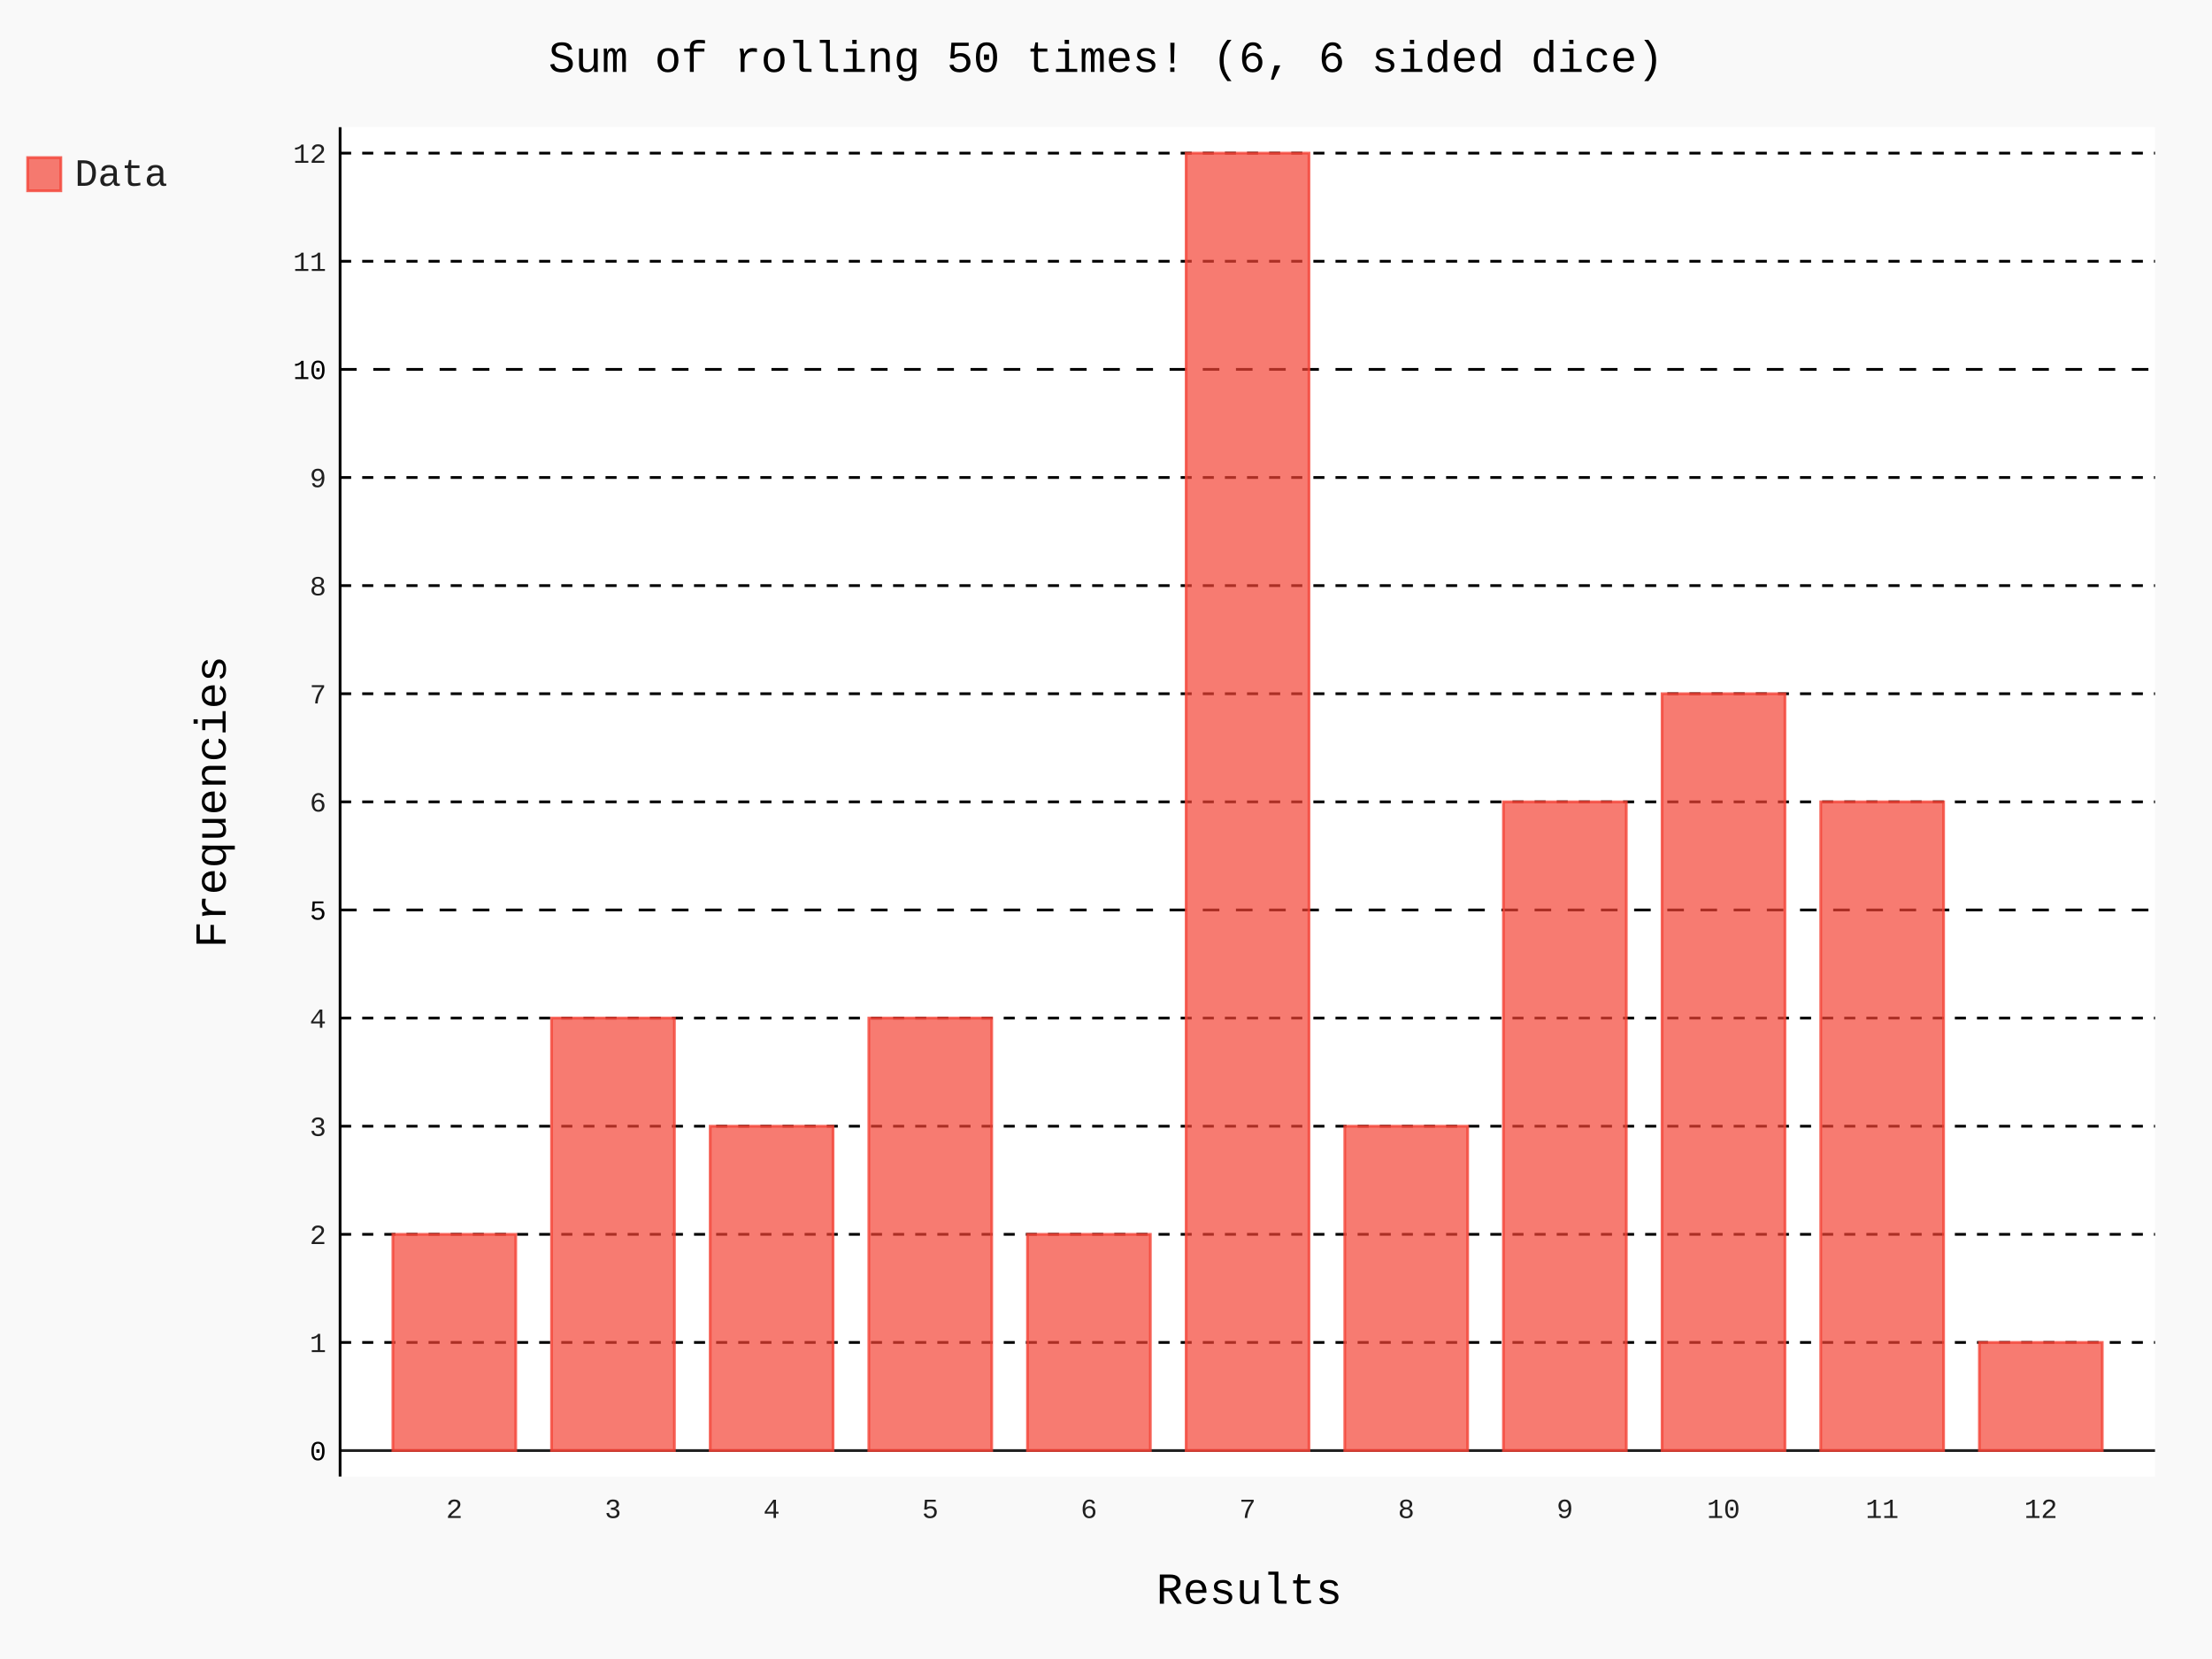
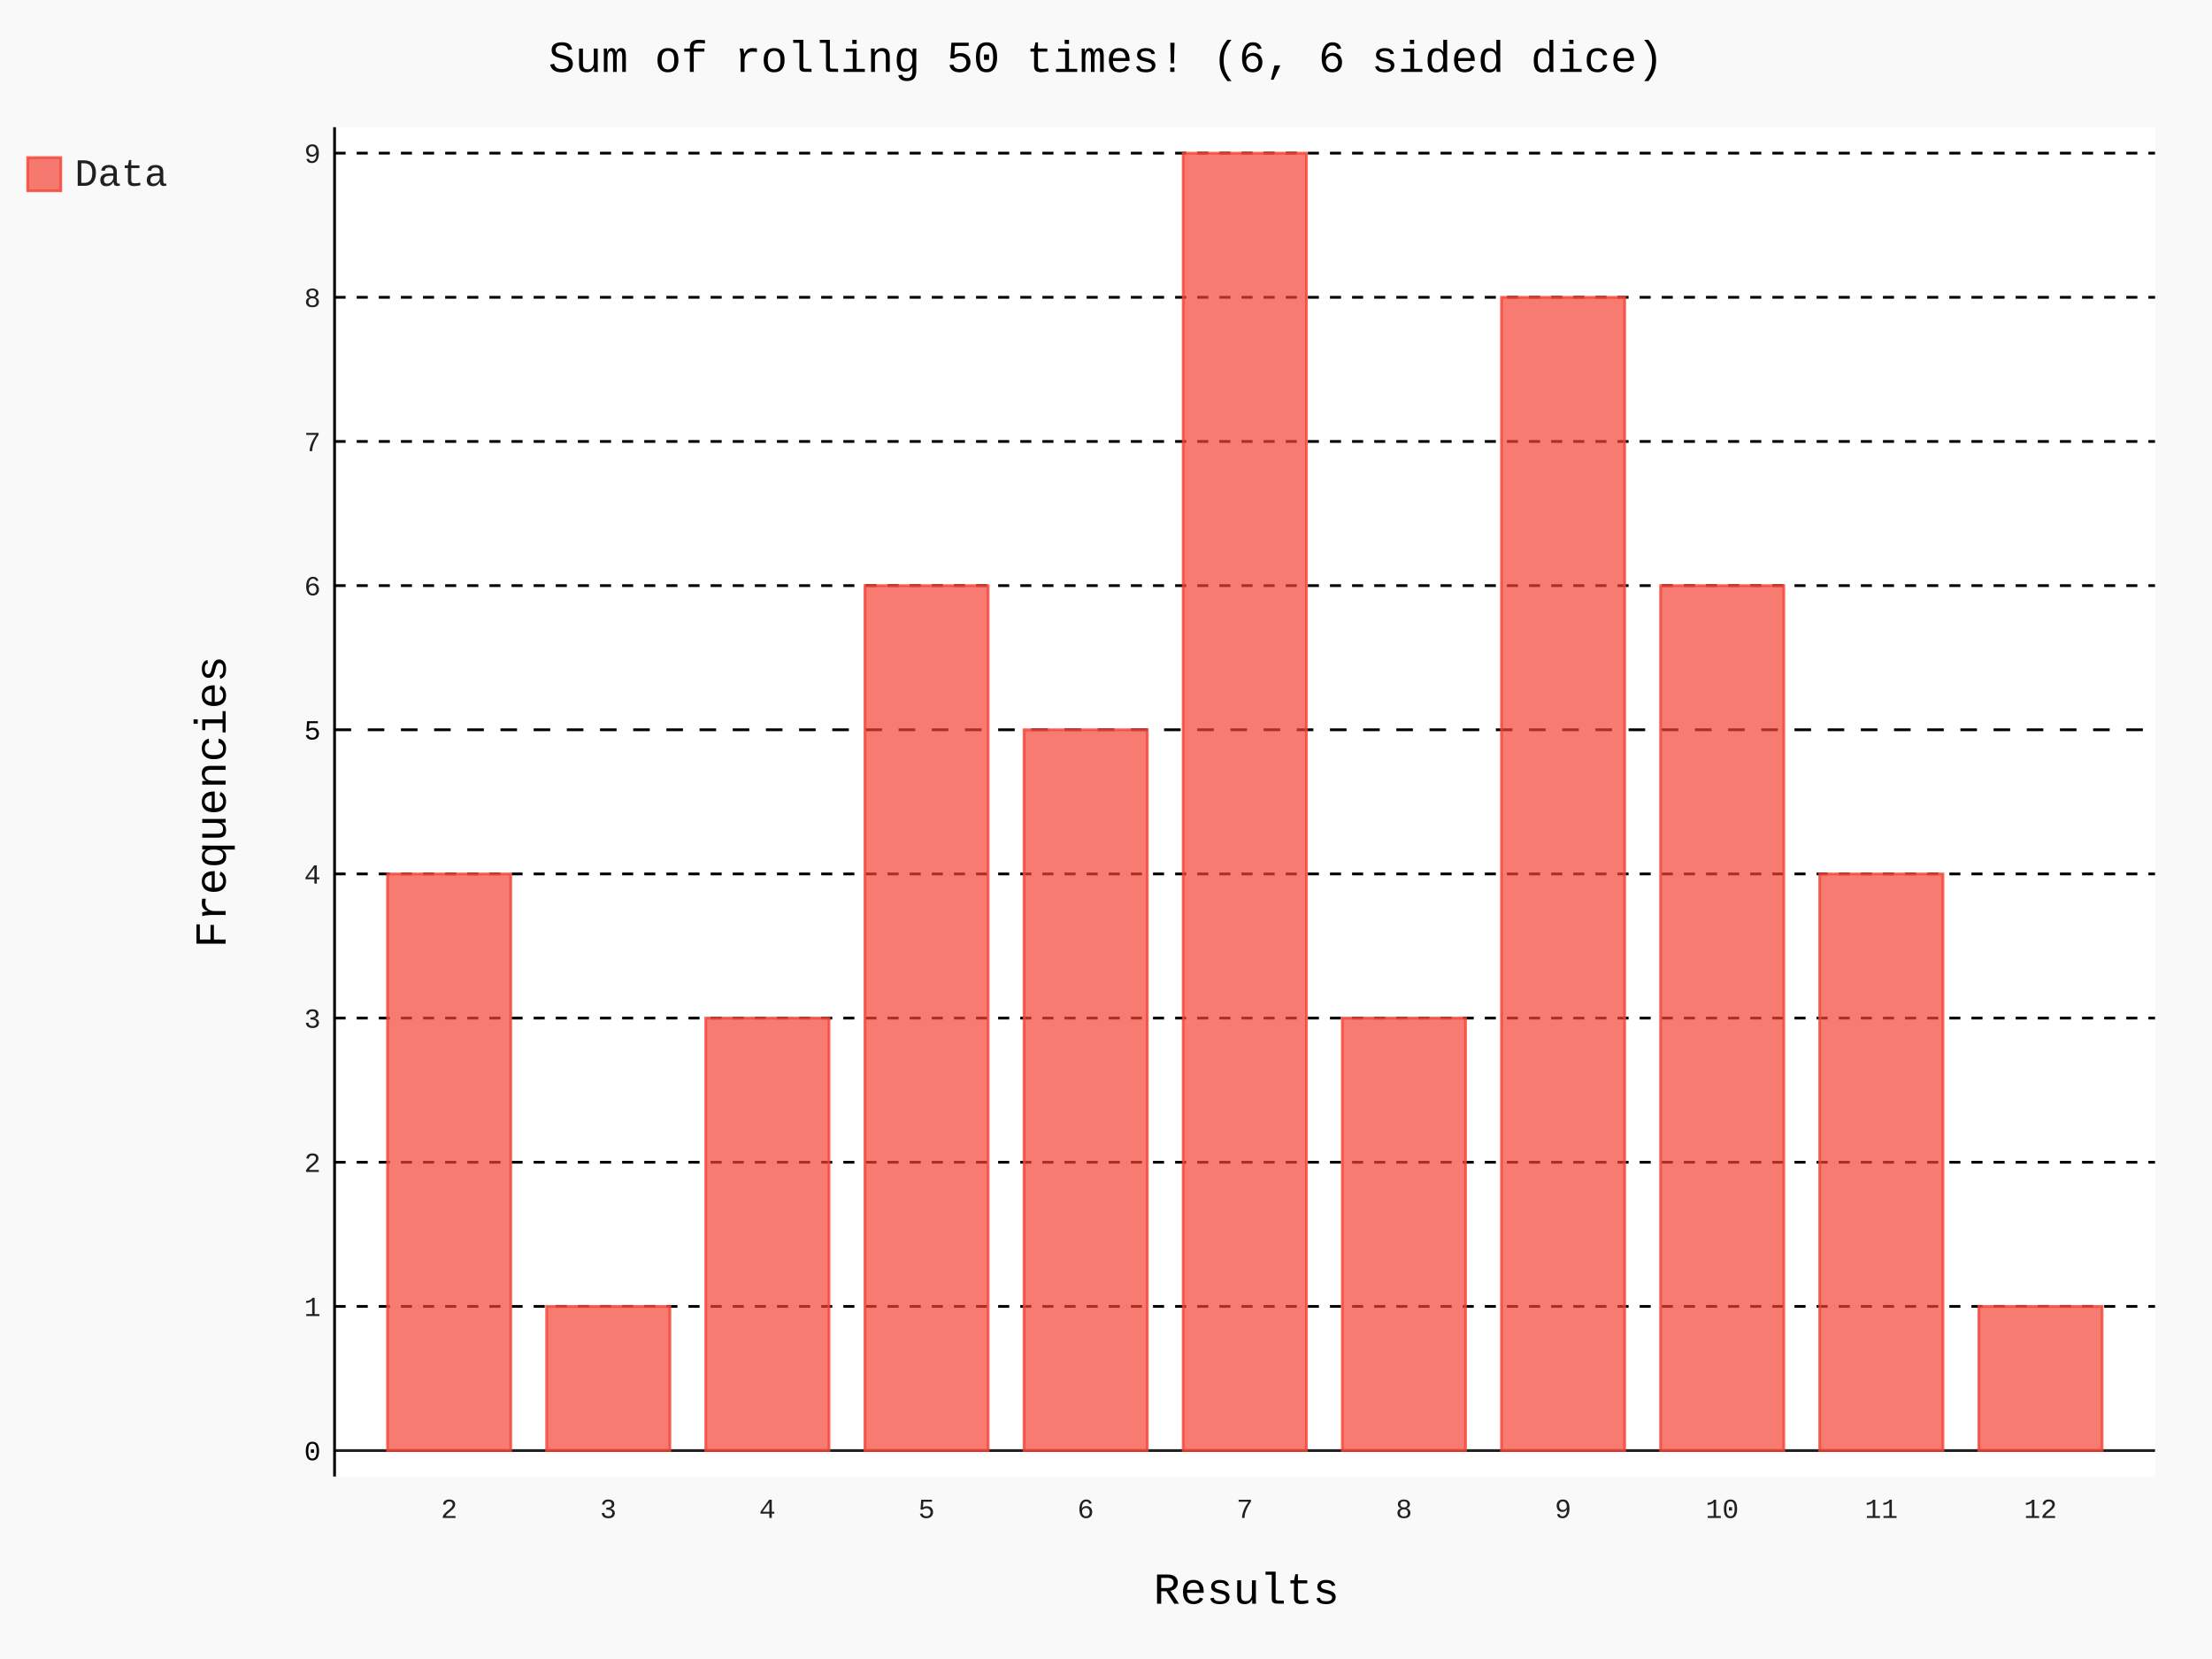
- <svg xmlns="http://www.w3.org/2000/svg" id="chart-40f41b72-25b5-4909-9e40-19caa09c43b6" class="pygal-chart" viewBox="0 0 800 600">
+ <svg xmlns="http://www.w3.org/2000/svg" id="chart-6163249e-c1ab-4d5e-94c5-c28164713db0" class="pygal-chart" viewBox="0 0 800 600">
  <defs>
-     <style type="text/css">#chart-40f41b72-25b5-4909-9e40-19caa09c43b6{-webkit-user-select:none;-webkit-font-smoothing:antialiased;font-family:Consolas,"Liberation Mono",Menlo,Courier,monospace}#chart-40f41b72-25b5-4909-9e40-19caa09c43b6 .title{font-family:Consolas,"Liberation Mono",Menlo,Courier,monospace;font-size:16px}#chart-40f41b72-25b5-4909-9e40-19caa09c43b6 .legends .legend text{font-family:Consolas,"Liberation Mono",Menlo,Courier,monospace;font-size:14px}#chart-40f41b72-25b5-4909-9e40-19caa09c43b6 .axis text{font-family:Consolas,"Liberation Mono",Menlo,Courier,monospace;font-size:10px}#chart-40f41b72-25b5-4909-9e40-19caa09c43b6 .axis text.major{font-family:Consolas,"Liberation Mono",Menlo,Courier,monospace;font-size:10px}#chart-40f41b72-25b5-4909-9e40-19caa09c43b6 .text-overlay text.value{font-family:Consolas,"Liberation Mono",Menlo,Courier,monospace;font-size:16px}#chart-40f41b72-25b5-4909-9e40-19caa09c43b6 .text-overlay text.label{font-family:Consolas,"Liberation Mono",Menlo,Courier,monospace;font-size:10px}#chart-40f41b72-25b5-4909-9e40-19caa09c43b6 .tooltip{font-family:Consolas,"Liberation Mono",Menlo,Courier,monospace;font-size:14px}#chart-40f41b72-25b5-4909-9e40-19caa09c43b6 text.no_data{font-family:Consolas,"Liberation Mono",Menlo,Courier,monospace;font-size:64px}
- #chart-40f41b72-25b5-4909-9e40-19caa09c43b6{background-color:rgba(249,249,249,1)}#chart-40f41b72-25b5-4909-9e40-19caa09c43b6 path,#chart-40f41b72-25b5-4909-9e40-19caa09c43b6 line,#chart-40f41b72-25b5-4909-9e40-19caa09c43b6 rect,#chart-40f41b72-25b5-4909-9e40-19caa09c43b6 circle{-webkit-transition:150ms;-moz-transition:150ms;transition:150ms}#chart-40f41b72-25b5-4909-9e40-19caa09c43b6 .graph &gt; .background{fill:rgba(249,249,249,1)}#chart-40f41b72-25b5-4909-9e40-19caa09c43b6 .plot &gt; .background{fill:rgba(255,255,255,1)}#chart-40f41b72-25b5-4909-9e40-19caa09c43b6 .graph{fill:rgba(0,0,0,.87)}#chart-40f41b72-25b5-4909-9e40-19caa09c43b6 text.no_data{fill:rgba(0,0,0,1)}#chart-40f41b72-25b5-4909-9e40-19caa09c43b6 .title{fill:rgba(0,0,0,1)}#chart-40f41b72-25b5-4909-9e40-19caa09c43b6 .legends .legend text{fill:rgba(0,0,0,.87)}#chart-40f41b72-25b5-4909-9e40-19caa09c43b6 .legends .legend:hover text{fill:rgba(0,0,0,1)}#chart-40f41b72-25b5-4909-9e40-19caa09c43b6 .axis .line{stroke:rgba(0,0,0,1)}#chart-40f41b72-25b5-4909-9e40-19caa09c43b6 .axis .guide.line{stroke:rgba(0,0,0,.54)}#chart-40f41b72-25b5-4909-9e40-19caa09c43b6 .axis .major.line{stroke:rgba(0,0,0,.87)}#chart-40f41b72-25b5-4909-9e40-19caa09c43b6 .axis text.major{fill:rgba(0,0,0,1)}#chart-40f41b72-25b5-4909-9e40-19caa09c43b6 .axis.y .guides:hover .guide.line,#chart-40f41b72-25b5-4909-9e40-19caa09c43b6 .line-graph .axis.x .guides:hover .guide.line,#chart-40f41b72-25b5-4909-9e40-19caa09c43b6 .stackedline-graph .axis.x .guides:hover .guide.line,#chart-40f41b72-25b5-4909-9e40-19caa09c43b6 .xy-graph .axis.x .guides:hover .guide.line{stroke:rgba(0,0,0,1)}#chart-40f41b72-25b5-4909-9e40-19caa09c43b6 .axis .guides:hover text{fill:rgba(0,0,0,1)}#chart-40f41b72-25b5-4909-9e40-19caa09c43b6 .reactive{fill-opacity:.7;stroke-opacity:.8;stroke-width:1}#chart-40f41b72-25b5-4909-9e40-19caa09c43b6 .ci{stroke:rgba(0,0,0,.87)}#chart-40f41b72-25b5-4909-9e40-19caa09c43b6 .reactive.active,#chart-40f41b72-25b5-4909-9e40-19caa09c43b6 .active .reactive{fill-opacity:.8;stroke-opacity:.9;stroke-width:4}#chart-40f41b72-25b5-4909-9e40-19caa09c43b6 .ci .reactive.active{stroke-width:1.5}#chart-40f41b72-25b5-4909-9e40-19caa09c43b6 .series text{fill:rgba(0,0,0,1)}#chart-40f41b72-25b5-4909-9e40-19caa09c43b6 .tooltip rect{fill:rgba(255,255,255,1);stroke:rgba(0,0,0,1);-webkit-transition:opacity 150ms;-moz-transition:opacity 150ms;transition:opacity 150ms}#chart-40f41b72-25b5-4909-9e40-19caa09c43b6 .tooltip .label{fill:rgba(0,0,0,.87)}#chart-40f41b72-25b5-4909-9e40-19caa09c43b6 .tooltip .label{fill:rgba(0,0,0,.87)}#chart-40f41b72-25b5-4909-9e40-19caa09c43b6 .tooltip .legend{font-size:.8em;fill:rgba(0,0,0,.54)}#chart-40f41b72-25b5-4909-9e40-19caa09c43b6 .tooltip .x_label{font-size:.6em;fill:rgba(0,0,0,1)}#chart-40f41b72-25b5-4909-9e40-19caa09c43b6 .tooltip .xlink{font-size:.5em;text-decoration:underline}#chart-40f41b72-25b5-4909-9e40-19caa09c43b6 .tooltip .value{font-size:1.5em}#chart-40f41b72-25b5-4909-9e40-19caa09c43b6 .bound{font-size:.5em}#chart-40f41b72-25b5-4909-9e40-19caa09c43b6 .max-value{font-size:.75em;fill:rgba(0,0,0,.54)}#chart-40f41b72-25b5-4909-9e40-19caa09c43b6 .map-element{fill:rgba(255,255,255,1);stroke:rgba(0,0,0,.54) !important}#chart-40f41b72-25b5-4909-9e40-19caa09c43b6 .map-element .reactive{fill-opacity:inherit;stroke-opacity:inherit}#chart-40f41b72-25b5-4909-9e40-19caa09c43b6 .color-0,#chart-40f41b72-25b5-4909-9e40-19caa09c43b6 .color-0 a:visited{stroke:#F44336;fill:#F44336}#chart-40f41b72-25b5-4909-9e40-19caa09c43b6 .text-overlay .color-0 text{fill:black}
- #chart-40f41b72-25b5-4909-9e40-19caa09c43b6 text.no_data{text-anchor:middle}#chart-40f41b72-25b5-4909-9e40-19caa09c43b6 .guide.line{fill:none}#chart-40f41b72-25b5-4909-9e40-19caa09c43b6 .centered{text-anchor:middle}#chart-40f41b72-25b5-4909-9e40-19caa09c43b6 .title{text-anchor:middle}#chart-40f41b72-25b5-4909-9e40-19caa09c43b6 .legends .legend text{fill-opacity:1}#chart-40f41b72-25b5-4909-9e40-19caa09c43b6 .axis.x text{text-anchor:middle}#chart-40f41b72-25b5-4909-9e40-19caa09c43b6 .axis.x:not(.web) text[transform]{text-anchor:start}#chart-40f41b72-25b5-4909-9e40-19caa09c43b6 .axis.x:not(.web) text[transform].backwards{text-anchor:end}#chart-40f41b72-25b5-4909-9e40-19caa09c43b6 .axis.y text{text-anchor:end}#chart-40f41b72-25b5-4909-9e40-19caa09c43b6 .axis.y text[transform].backwards{text-anchor:start}#chart-40f41b72-25b5-4909-9e40-19caa09c43b6 .axis.y2 text{text-anchor:start}#chart-40f41b72-25b5-4909-9e40-19caa09c43b6 .axis.y2 text[transform].backwards{text-anchor:end}#chart-40f41b72-25b5-4909-9e40-19caa09c43b6 .axis .guide.line{stroke-dasharray:4,4;stroke:black}#chart-40f41b72-25b5-4909-9e40-19caa09c43b6 .axis .major.guide.line{stroke-dasharray:6,6;stroke:black}#chart-40f41b72-25b5-4909-9e40-19caa09c43b6 .horizontal .axis.y .guide.line,#chart-40f41b72-25b5-4909-9e40-19caa09c43b6 .horizontal .axis.y2 .guide.line,#chart-40f41b72-25b5-4909-9e40-19caa09c43b6 .vertical .axis.x .guide.line{opacity:0}#chart-40f41b72-25b5-4909-9e40-19caa09c43b6 .horizontal .axis.always_show .guide.line,#chart-40f41b72-25b5-4909-9e40-19caa09c43b6 .vertical .axis.always_show .guide.line{opacity:1 !important}#chart-40f41b72-25b5-4909-9e40-19caa09c43b6 .axis.y .guides:hover .guide.line,#chart-40f41b72-25b5-4909-9e40-19caa09c43b6 .axis.y2 .guides:hover .guide.line,#chart-40f41b72-25b5-4909-9e40-19caa09c43b6 .axis.x .guides:hover .guide.line{opacity:1}#chart-40f41b72-25b5-4909-9e40-19caa09c43b6 .axis .guides:hover text{opacity:1}#chart-40f41b72-25b5-4909-9e40-19caa09c43b6 .nofill{fill:none}#chart-40f41b72-25b5-4909-9e40-19caa09c43b6 .subtle-fill{fill-opacity:.2}#chart-40f41b72-25b5-4909-9e40-19caa09c43b6 .dot{stroke-width:1px;fill-opacity:1;stroke-opacity:1}#chart-40f41b72-25b5-4909-9e40-19caa09c43b6 .dot.active{stroke-width:5px}#chart-40f41b72-25b5-4909-9e40-19caa09c43b6 .dot.negative{fill:transparent}#chart-40f41b72-25b5-4909-9e40-19caa09c43b6 text,#chart-40f41b72-25b5-4909-9e40-19caa09c43b6 tspan{stroke:none !important}#chart-40f41b72-25b5-4909-9e40-19caa09c43b6 .series text.active{opacity:1}#chart-40f41b72-25b5-4909-9e40-19caa09c43b6 .tooltip rect{fill-opacity:.95;stroke-width:.5}#chart-40f41b72-25b5-4909-9e40-19caa09c43b6 .tooltip text{fill-opacity:1}#chart-40f41b72-25b5-4909-9e40-19caa09c43b6 .showable{visibility:hidden}#chart-40f41b72-25b5-4909-9e40-19caa09c43b6 .showable.shown{visibility:visible}#chart-40f41b72-25b5-4909-9e40-19caa09c43b6 .gauge-background{fill:rgba(229,229,229,1);stroke:none}#chart-40f41b72-25b5-4909-9e40-19caa09c43b6 .bg-lines{stroke:rgba(249,249,249,1);stroke-width:2px}</style>
+     <style type="text/css">#chart-6163249e-c1ab-4d5e-94c5-c28164713db0{-webkit-user-select:none;-webkit-font-smoothing:antialiased;font-family:Consolas,"Liberation Mono",Menlo,Courier,monospace}#chart-6163249e-c1ab-4d5e-94c5-c28164713db0 .title{font-family:Consolas,"Liberation Mono",Menlo,Courier,monospace;font-size:16px}#chart-6163249e-c1ab-4d5e-94c5-c28164713db0 .legends .legend text{font-family:Consolas,"Liberation Mono",Menlo,Courier,monospace;font-size:14px}#chart-6163249e-c1ab-4d5e-94c5-c28164713db0 .axis text{font-family:Consolas,"Liberation Mono",Menlo,Courier,monospace;font-size:10px}#chart-6163249e-c1ab-4d5e-94c5-c28164713db0 .axis text.major{font-family:Consolas,"Liberation Mono",Menlo,Courier,monospace;font-size:10px}#chart-6163249e-c1ab-4d5e-94c5-c28164713db0 .text-overlay text.value{font-family:Consolas,"Liberation Mono",Menlo,Courier,monospace;font-size:16px}#chart-6163249e-c1ab-4d5e-94c5-c28164713db0 .text-overlay text.label{font-family:Consolas,"Liberation Mono",Menlo,Courier,monospace;font-size:10px}#chart-6163249e-c1ab-4d5e-94c5-c28164713db0 .tooltip{font-family:Consolas,"Liberation Mono",Menlo,Courier,monospace;font-size:14px}#chart-6163249e-c1ab-4d5e-94c5-c28164713db0 text.no_data{font-family:Consolas,"Liberation Mono",Menlo,Courier,monospace;font-size:64px}
+ #chart-6163249e-c1ab-4d5e-94c5-c28164713db0{background-color:rgba(249,249,249,1)}#chart-6163249e-c1ab-4d5e-94c5-c28164713db0 path,#chart-6163249e-c1ab-4d5e-94c5-c28164713db0 line,#chart-6163249e-c1ab-4d5e-94c5-c28164713db0 rect,#chart-6163249e-c1ab-4d5e-94c5-c28164713db0 circle{-webkit-transition:150ms;-moz-transition:150ms;transition:150ms}#chart-6163249e-c1ab-4d5e-94c5-c28164713db0 .graph &gt; .background{fill:rgba(249,249,249,1)}#chart-6163249e-c1ab-4d5e-94c5-c28164713db0 .plot &gt; .background{fill:rgba(255,255,255,1)}#chart-6163249e-c1ab-4d5e-94c5-c28164713db0 .graph{fill:rgba(0,0,0,.87)}#chart-6163249e-c1ab-4d5e-94c5-c28164713db0 text.no_data{fill:rgba(0,0,0,1)}#chart-6163249e-c1ab-4d5e-94c5-c28164713db0 .title{fill:rgba(0,0,0,1)}#chart-6163249e-c1ab-4d5e-94c5-c28164713db0 .legends .legend text{fill:rgba(0,0,0,.87)}#chart-6163249e-c1ab-4d5e-94c5-c28164713db0 .legends .legend:hover text{fill:rgba(0,0,0,1)}#chart-6163249e-c1ab-4d5e-94c5-c28164713db0 .axis .line{stroke:rgba(0,0,0,1)}#chart-6163249e-c1ab-4d5e-94c5-c28164713db0 .axis .guide.line{stroke:rgba(0,0,0,.54)}#chart-6163249e-c1ab-4d5e-94c5-c28164713db0 .axis .major.line{stroke:rgba(0,0,0,.87)}#chart-6163249e-c1ab-4d5e-94c5-c28164713db0 .axis text.major{fill:rgba(0,0,0,1)}#chart-6163249e-c1ab-4d5e-94c5-c28164713db0 .axis.y .guides:hover .guide.line,#chart-6163249e-c1ab-4d5e-94c5-c28164713db0 .line-graph .axis.x .guides:hover .guide.line,#chart-6163249e-c1ab-4d5e-94c5-c28164713db0 .stackedline-graph .axis.x .guides:hover .guide.line,#chart-6163249e-c1ab-4d5e-94c5-c28164713db0 .xy-graph .axis.x .guides:hover .guide.line{stroke:rgba(0,0,0,1)}#chart-6163249e-c1ab-4d5e-94c5-c28164713db0 .axis .guides:hover text{fill:rgba(0,0,0,1)}#chart-6163249e-c1ab-4d5e-94c5-c28164713db0 .reactive{fill-opacity:.7;stroke-opacity:.8;stroke-width:1}#chart-6163249e-c1ab-4d5e-94c5-c28164713db0 .ci{stroke:rgba(0,0,0,.87)}#chart-6163249e-c1ab-4d5e-94c5-c28164713db0 .reactive.active,#chart-6163249e-c1ab-4d5e-94c5-c28164713db0 .active .reactive{fill-opacity:.8;stroke-opacity:.9;stroke-width:4}#chart-6163249e-c1ab-4d5e-94c5-c28164713db0 .ci .reactive.active{stroke-width:1.5}#chart-6163249e-c1ab-4d5e-94c5-c28164713db0 .series text{fill:rgba(0,0,0,1)}#chart-6163249e-c1ab-4d5e-94c5-c28164713db0 .tooltip rect{fill:rgba(255,255,255,1);stroke:rgba(0,0,0,1);-webkit-transition:opacity 150ms;-moz-transition:opacity 150ms;transition:opacity 150ms}#chart-6163249e-c1ab-4d5e-94c5-c28164713db0 .tooltip .label{fill:rgba(0,0,0,.87)}#chart-6163249e-c1ab-4d5e-94c5-c28164713db0 .tooltip .label{fill:rgba(0,0,0,.87)}#chart-6163249e-c1ab-4d5e-94c5-c28164713db0 .tooltip .legend{font-size:.8em;fill:rgba(0,0,0,.54)}#chart-6163249e-c1ab-4d5e-94c5-c28164713db0 .tooltip .x_label{font-size:.6em;fill:rgba(0,0,0,1)}#chart-6163249e-c1ab-4d5e-94c5-c28164713db0 .tooltip .xlink{font-size:.5em;text-decoration:underline}#chart-6163249e-c1ab-4d5e-94c5-c28164713db0 .tooltip .value{font-size:1.5em}#chart-6163249e-c1ab-4d5e-94c5-c28164713db0 .bound{font-size:.5em}#chart-6163249e-c1ab-4d5e-94c5-c28164713db0 .max-value{font-size:.75em;fill:rgba(0,0,0,.54)}#chart-6163249e-c1ab-4d5e-94c5-c28164713db0 .map-element{fill:rgba(255,255,255,1);stroke:rgba(0,0,0,.54) !important}#chart-6163249e-c1ab-4d5e-94c5-c28164713db0 .map-element .reactive{fill-opacity:inherit;stroke-opacity:inherit}#chart-6163249e-c1ab-4d5e-94c5-c28164713db0 .color-0,#chart-6163249e-c1ab-4d5e-94c5-c28164713db0 .color-0 a:visited{stroke:#F44336;fill:#F44336}#chart-6163249e-c1ab-4d5e-94c5-c28164713db0 .text-overlay .color-0 text{fill:black}
+ #chart-6163249e-c1ab-4d5e-94c5-c28164713db0 text.no_data{text-anchor:middle}#chart-6163249e-c1ab-4d5e-94c5-c28164713db0 .guide.line{fill:none}#chart-6163249e-c1ab-4d5e-94c5-c28164713db0 .centered{text-anchor:middle}#chart-6163249e-c1ab-4d5e-94c5-c28164713db0 .title{text-anchor:middle}#chart-6163249e-c1ab-4d5e-94c5-c28164713db0 .legends .legend text{fill-opacity:1}#chart-6163249e-c1ab-4d5e-94c5-c28164713db0 .axis.x text{text-anchor:middle}#chart-6163249e-c1ab-4d5e-94c5-c28164713db0 .axis.x:not(.web) text[transform]{text-anchor:start}#chart-6163249e-c1ab-4d5e-94c5-c28164713db0 .axis.x:not(.web) text[transform].backwards{text-anchor:end}#chart-6163249e-c1ab-4d5e-94c5-c28164713db0 .axis.y text{text-anchor:end}#chart-6163249e-c1ab-4d5e-94c5-c28164713db0 .axis.y text[transform].backwards{text-anchor:start}#chart-6163249e-c1ab-4d5e-94c5-c28164713db0 .axis.y2 text{text-anchor:start}#chart-6163249e-c1ab-4d5e-94c5-c28164713db0 .axis.y2 text[transform].backwards{text-anchor:end}#chart-6163249e-c1ab-4d5e-94c5-c28164713db0 .axis .guide.line{stroke-dasharray:4,4;stroke:black}#chart-6163249e-c1ab-4d5e-94c5-c28164713db0 .axis .major.guide.line{stroke-dasharray:6,6;stroke:black}#chart-6163249e-c1ab-4d5e-94c5-c28164713db0 .horizontal .axis.y .guide.line,#chart-6163249e-c1ab-4d5e-94c5-c28164713db0 .horizontal .axis.y2 .guide.line,#chart-6163249e-c1ab-4d5e-94c5-c28164713db0 .vertical .axis.x .guide.line{opacity:0}#chart-6163249e-c1ab-4d5e-94c5-c28164713db0 .horizontal .axis.always_show .guide.line,#chart-6163249e-c1ab-4d5e-94c5-c28164713db0 .vertical .axis.always_show .guide.line{opacity:1 !important}#chart-6163249e-c1ab-4d5e-94c5-c28164713db0 .axis.y .guides:hover .guide.line,#chart-6163249e-c1ab-4d5e-94c5-c28164713db0 .axis.y2 .guides:hover .guide.line,#chart-6163249e-c1ab-4d5e-94c5-c28164713db0 .axis.x .guides:hover .guide.line{opacity:1}#chart-6163249e-c1ab-4d5e-94c5-c28164713db0 .axis .guides:hover text{opacity:1}#chart-6163249e-c1ab-4d5e-94c5-c28164713db0 .nofill{fill:none}#chart-6163249e-c1ab-4d5e-94c5-c28164713db0 .subtle-fill{fill-opacity:.2}#chart-6163249e-c1ab-4d5e-94c5-c28164713db0 .dot{stroke-width:1px;fill-opacity:1;stroke-opacity:1}#chart-6163249e-c1ab-4d5e-94c5-c28164713db0 .dot.active{stroke-width:5px}#chart-6163249e-c1ab-4d5e-94c5-c28164713db0 .dot.negative{fill:transparent}#chart-6163249e-c1ab-4d5e-94c5-c28164713db0 text,#chart-6163249e-c1ab-4d5e-94c5-c28164713db0 tspan{stroke:none !important}#chart-6163249e-c1ab-4d5e-94c5-c28164713db0 .series text.active{opacity:1}#chart-6163249e-c1ab-4d5e-94c5-c28164713db0 .tooltip rect{fill-opacity:.95;stroke-width:.5}#chart-6163249e-c1ab-4d5e-94c5-c28164713db0 .tooltip text{fill-opacity:1}#chart-6163249e-c1ab-4d5e-94c5-c28164713db0 .showable{visibility:hidden}#chart-6163249e-c1ab-4d5e-94c5-c28164713db0 .showable.shown{visibility:visible}#chart-6163249e-c1ab-4d5e-94c5-c28164713db0 .gauge-background{fill:rgba(229,229,229,1);stroke:none}#chart-6163249e-c1ab-4d5e-94c5-c28164713db0 .bg-lines{stroke:rgba(249,249,249,1);stroke-width:2px}</style>
  </defs>
  <g class="graph bar-graph vertical">
    <rect x="0" y="0" width="800" height="600" class="background" />
-     <g transform="translate(123, 46)" class="plot">
-       <rect x="0" y="0" width="656.4" height="488" class="background" />
+     <g transform="translate(121, 46)" class="plot">
+       <rect x="0" y="0" width="658.4" height="488" class="background" />
      <g class="axis y always_show">
        <g class="guides">
-           <path d="M0 478.615 h656.4" class="axis major line" />
+           <path d="M0 478.615 h658.4" class="axis major line" />
          <text x="-5" y="482.115" class="major">0</text>
        </g>
        <g class="guides">
-           <path d="M0 439.513 h656.4" class="guide line" />
-           <text x="-5" y="443.013" class="">1</text>
+           <path d="M0 426.479 h658.4" class="guide line" />
+           <text x="-5" y="429.979" class="">1</text>
        </g>
        <g class="guides">
-           <path d="M0 400.41 h656.4" class="guide line" />
-           <text x="-5" y="403.91" class="">2</text>
+           <path d="M0 374.342 h658.4" class="guide line" />
+           <text x="-5" y="377.842" class="">2</text>
        </g>
        <g class="guides">
-           <path d="M0 361.308 h656.4" class="guide line" />
-           <text x="-5" y="364.808" class="">3</text>
+           <path d="M0 322.205 h658.4" class="guide line" />
+           <text x="-5" y="325.705" class="">3</text>
        </g>
        <g class="guides">
-           <path d="M0 322.205 h656.4" class="guide line" />
-           <text x="-5" y="325.705" class="">4</text>
+           <path d="M0 270.068 h658.4" class="guide line" />
+           <text x="-5" y="273.568" class="">4</text>
        </g>
        <g class="guides">
-           <path d="M0 283.103 h656.4" class="major guide line" />
-           <text x="-5" y="286.603" class="major">5</text>
+           <path d="M0 217.932 h658.4" class="major guide line" />
+           <text x="-5" y="221.432" class="major">5</text>
        </g>
        <g class="guides">
-           <path d="M0 244 h656.4" class="guide line" />
-           <text x="-5" y="247.5" class="">6</text>
+           <path d="M0 165.795 h658.4" class="guide line" />
+           <text x="-5" y="169.295" class="">6</text>
        </g>
        <g class="guides">
-           <path d="M0 204.897 h656.4" class="guide line" />
-           <text x="-5" y="208.397" class="">7</text>
+           <path d="M0 113.658 h658.4" class="guide line" />
+           <text x="-5" y="117.158" class="">7</text>
        </g>
        <g class="guides">
-           <path d="M0 165.795 h656.4" class="guide line" />
-           <text x="-5" y="169.295" class="">8</text>
+           <path d="M0 61.521 h658.4" class="guide line" />
+           <text x="-5" y="65.021" class="">8</text>
        </g>
        <g class="guides">
-           <path d="M0 126.692 h656.4" class="guide line" />
-           <text x="-5" y="130.192" class="">9</text>
-         </g>
-         <g class="guides">
-           <path d="M0 87.59 h656.4" class="major guide line" />
-           <text x="-5" y="91.09" class="major">10</text>
-         </g>
-         <g class="guides">
-           <path d="M0 48.487 h656.4" class="guide line" />
-           <text x="-5" y="51.987" class="">11</text>
-         </g>
-         <g class="guides">
-           <path d="M0 9.385 h656.4" class="guide line" />
-           <text x="-5" y="12.885" class="">12</text>
+           <path d="M0 9.385 h658.4" class="guide line" />
+           <text x="-5" y="12.885" class="">9</text>
        </g>
      </g>
      <g class="axis x">
        <path d="M0 0 v488" class="line" />
        <g class="guides">
-           <path d="M41.312 0 v488" class="guide line" />
-           <text x="41.312" y="503.0" class="">2</text>
+           <path d="M41.438 0 v488" class="guide line" />
+           <text x="41.438" y="503.0" class="">2</text>
        </g>
        <g class="guides">
-           <path d="M98.69 0 v488" class="guide line" />
-           <text x="98.69" y="503.0" class="">3</text>
+           <path d="M98.99 0 v488" class="guide line" />
+           <text x="98.99" y="503.0" class="">3</text>
        </g>
        <g class="guides">
-           <path d="M156.067 0 v488" class="guide line" />
-           <text x="156.067" y="503.0" class="">4</text>
+           <path d="M156.543 0 v488" class="guide line" />
+           <text x="156.543" y="503.0" class="">4</text>
        </g>
        <g class="guides">
-           <path d="M213.445 0 v488" class="guide line" />
-           <text x="213.445" y="503.0" class="">5</text>
+           <path d="M214.095 0 v488" class="guide line" />
+           <text x="214.095" y="503.0" class="">5</text>
        </g>
        <g class="guides">
-           <path d="M270.822 0 v488" class="guide line" />
-           <text x="270.822" y="503.0" class="">6</text>
+           <path d="M271.648 0 v488" class="guide line" />
+           <text x="271.648" y="503.0" class="">6</text>
        </g>
        <g class="guides">
-           <path d="M328.2 0 v488" class="guide line" />
-           <text x="328.2" y="503.0" class="">7</text>
+           <path d="M329.2 0 v488" class="guide line" />
+           <text x="329.2" y="503.0" class="">7</text>
        </g>
        <g class="guides">
-           <path d="M385.578 0 v488" class="guide line" />
-           <text x="385.578" y="503.0" class="">8</text>
+           <path d="M386.752 0 v488" class="guide line" />
+           <text x="386.752" y="503.0" class="">8</text>
        </g>
        <g class="guides">
-           <path d="M442.955 0 v488" class="guide line" />
-           <text x="442.955" y="503.0" class="">9</text>
+           <path d="M444.305 0 v488" class="guide line" />
+           <text x="444.305" y="503.0" class="">9</text>
        </g>
        <g class="guides">
-           <path d="M500.333 0 v488" class="guide line" />
-           <text x="500.333" y="503.0" class="">10</text>
+           <path d="M501.857 0 v488" class="guide line" />
+           <text x="501.857" y="503.0" class="">10</text>
        </g>
        <g class="guides">
-           <path d="M557.71 0 v488" class="guide line" />
-           <text x="557.71" y="503.0" class="">11</text>
+           <path d="M559.41 0 v488" class="guide line" />
+           <text x="559.41" y="503.0" class="">11</text>
        </g>
        <g class="guides">
-           <path d="M615.088 0 v488" class="guide line" />
-           <text x="615.088" y="503.0" class="">12</text>
+           <path d="M616.962 0 v488" class="guide line" />
+           <text x="616.962" y="503.0" class="">12</text>
        </g>
      </g>
      <g class="series serie-0 color-0">
        <g class="bars">
          <g class="bar">
-             <rect x="19.095" y="400.41" rx="0" ry="0" width="44.433" height="78.205" class="rect reactive tooltip-trigger" />
+             <rect x="19.153" y="270.068" rx="0" ry="0" width="44.569" height="208.547" class="rect reactive tooltip-trigger" />
          </g>
          <g class="bar">
-             <rect x="76.473" y="322.205" rx="0" ry="0" width="44.433" height="156.41" class="rect reactive tooltip-trigger" />
+             <rect x="76.706" y="426.479" rx="0" ry="0" width="44.569" height="52.137" class="rect reactive tooltip-trigger" />
          </g>
          <g class="bar">
-             <rect x="133.851" y="361.308" rx="0" ry="0" width="44.433" height="117.308" class="rect reactive tooltip-trigger" />
+             <rect x="134.258" y="322.205" rx="0" ry="0" width="44.569" height="156.41" class="rect reactive tooltip-trigger" />
          </g>
          <g class="bar">
-             <rect x="191.228" y="322.205" rx="0" ry="0" width="44.433" height="156.41" class="rect reactive tooltip-trigger" />
+             <rect x="191.811" y="165.795" rx="0" ry="0" width="44.569" height="312.821" class="rect reactive tooltip-trigger" />
          </g>
          <g class="bar">
-             <rect x="248.606" y="400.41" rx="0" ry="0" width="44.433" height="78.205" class="rect reactive tooltip-trigger" />
+             <rect x="249.363" y="217.932" rx="0" ry="0" width="44.569" height="260.684" class="rect reactive tooltip-trigger" />
          </g>
          <g class="bar">
-             <rect x="305.983" y="9.385" rx="0" ry="0" width="44.433" height="469.231" class="rect reactive tooltip-trigger" />
+             <rect x="306.916" y="9.385" rx="0" ry="0" width="44.569" height="469.231" class="rect reactive tooltip-trigger" />
          </g>
          <g class="bar">
-             <rect x="363.361" y="361.308" rx="0" ry="0" width="44.433" height="117.308" class="rect reactive tooltip-trigger" />
+             <rect x="364.468" y="322.205" rx="0" ry="0" width="44.569" height="156.41" class="rect reactive tooltip-trigger" />
          </g>
          <g class="bar">
-             <rect x="420.739" y="244" rx="0" ry="0" width="44.433" height="234.615" class="rect reactive tooltip-trigger" />
+             <rect x="422.021" y="61.521" rx="0" ry="0" width="44.569" height="417.094" class="rect reactive tooltip-trigger" />
          </g>
          <g class="bar">
-             <rect x="478.116" y="204.897" rx="0" ry="0" width="44.433" height="273.718" class="rect reactive tooltip-trigger" />
+             <rect x="479.573" y="165.795" rx="0" ry="0" width="44.569" height="312.821" class="rect reactive tooltip-trigger" />
          </g>
          <g class="bar">
-             <rect x="535.494" y="244" rx="0" ry="0" width="44.433" height="234.615" class="rect reactive tooltip-trigger" />
+             <rect x="537.125" y="270.068" rx="0" ry="0" width="44.569" height="208.547" class="rect reactive tooltip-trigger" />
          </g>
          <g class="bar">
-             <rect x="592.871" y="439.513" rx="0" ry="0" width="44.433" height="39.103" class="rect reactive tooltip-trigger" />
+             <rect x="594.678" y="426.479" rx="0" ry="0" width="44.569" height="52.137" class="rect reactive tooltip-trigger" />
          </g>
        </g>
      </g>
    </g>
    <g class="titles">
      <text x="400.0" y="26" class="title plot_title">Sum of rolling 50 times! (6, 6 sided dice)</text>
-       <text x="451.8" y="580" class="title">Results</text>
+       <text x="450.8" y="580" class="title">Results</text>
      <text x="55.6" y="316.0" class="title" transform="rotate(-90 55.6 290)">Frequencies</text>
    </g>
-     <g transform="translate(123, 46)" class="plot overlay">
+     <g transform="translate(121, 46)" class="plot overlay">
      <g class="series serie-0 color-0" />
    </g>
-     <g transform="translate(123, 46)" class="plot text-overlay">
+     <g transform="translate(121, 46)" class="plot text-overlay">
      <g class="series serie-0 color-0" />
    </g>
-     <g transform="translate(123, 46)" class="plot tooltip-overlay">
+     <g transform="translate(121, 46)" class="plot tooltip-overlay">
      <g transform="translate(0 0)" style="opacity: 0" class="tooltip">
        <rect rx="0" ry="0" width="0" height="0" class="tooltip-box" />
        <g class="text" />
      </g>
    </g>
    <g transform="translate(10, 56)" class="legends">
      <g id="activate-serie-0" class="legend reactive activate-serie">
        <rect x="0.0" y="1.0" width="12" height="12" class="color-0 reactive" />
        <text x="17.0" y="11.2">Data</text>
      </g>
    </g>
    <g transform="translate(790, 56)" class="legends" />
  </g>
</svg>
